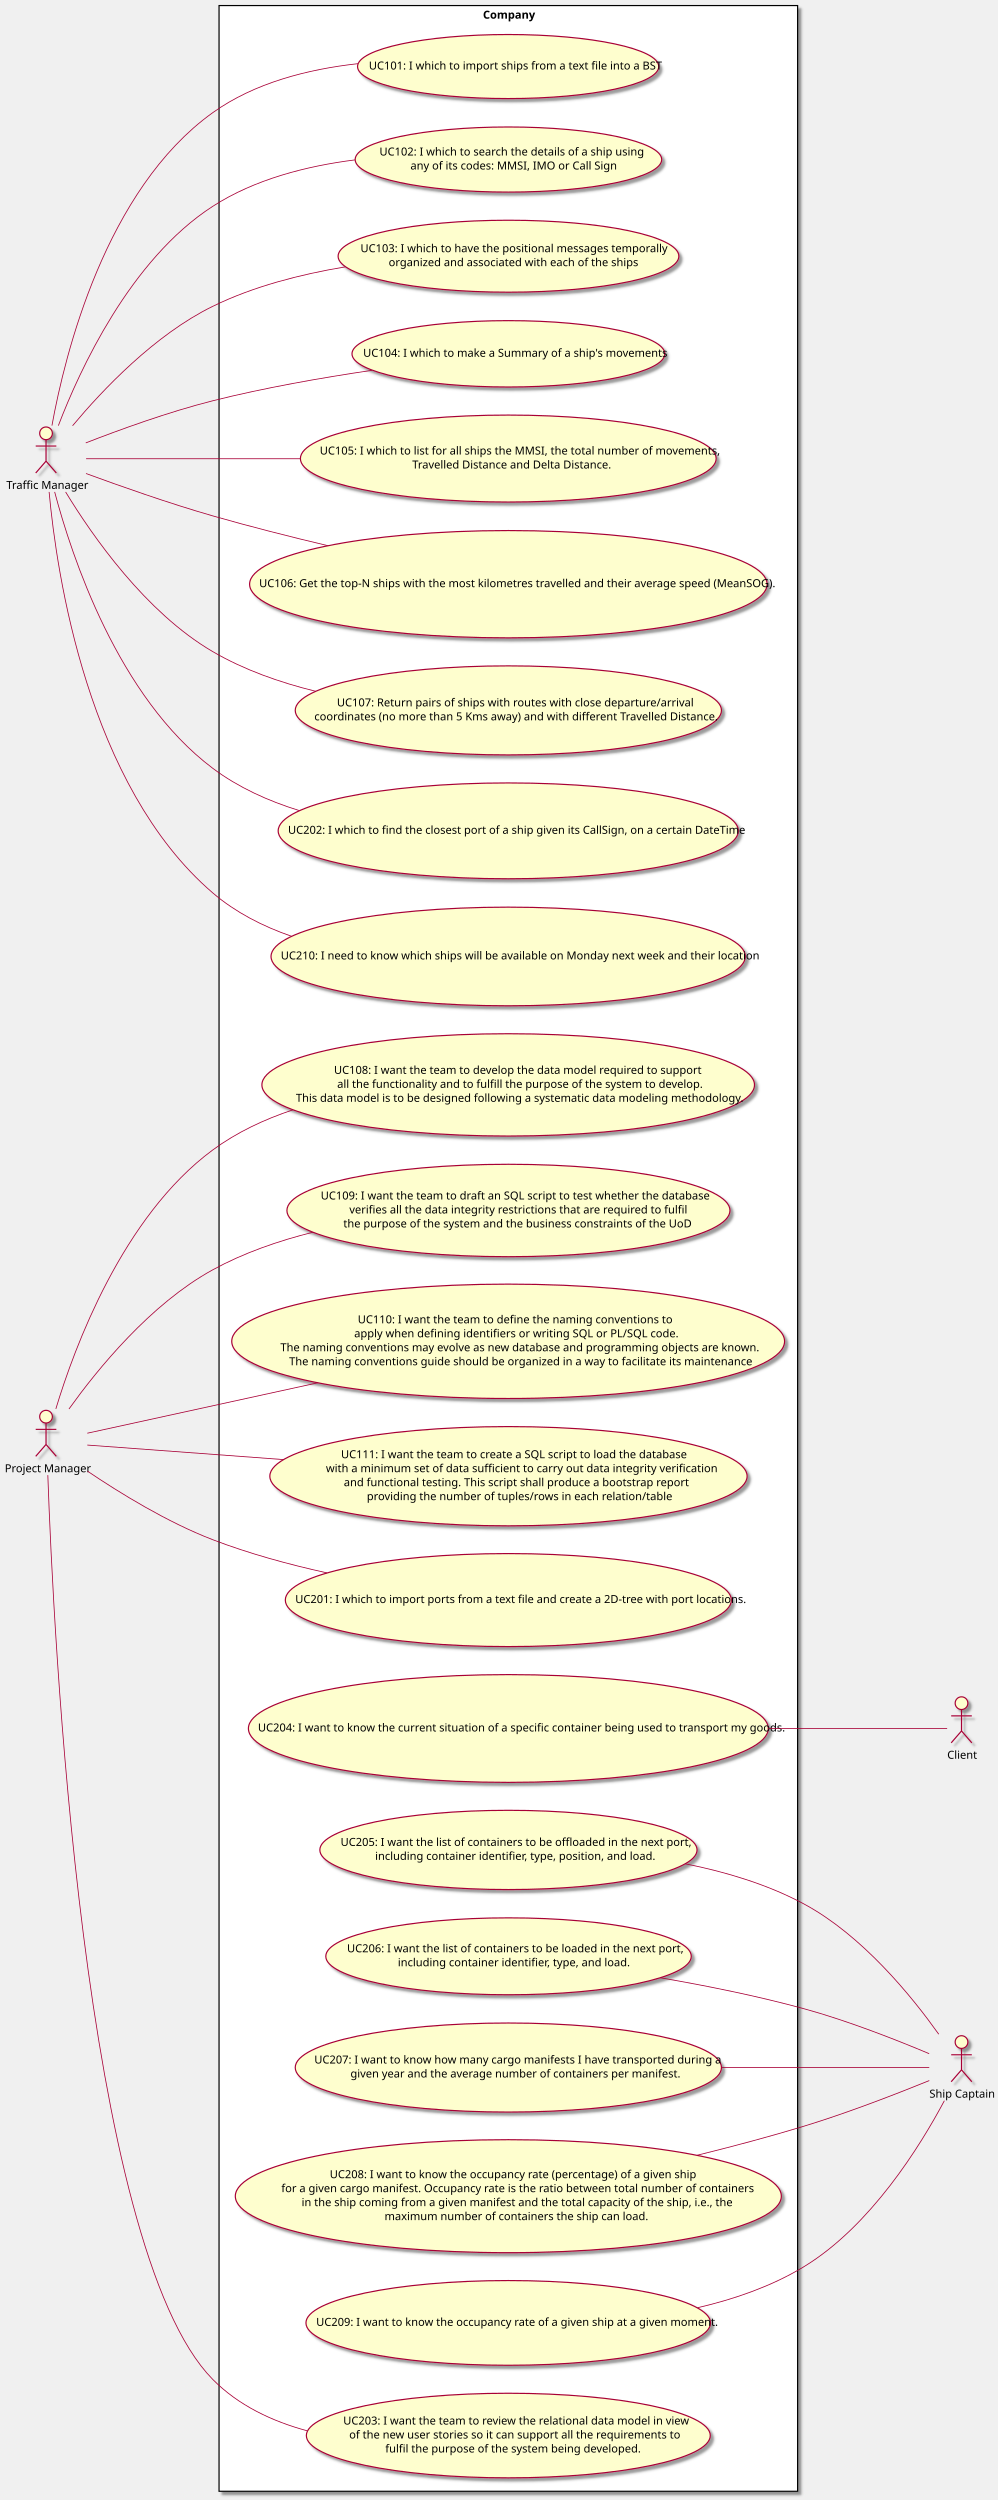
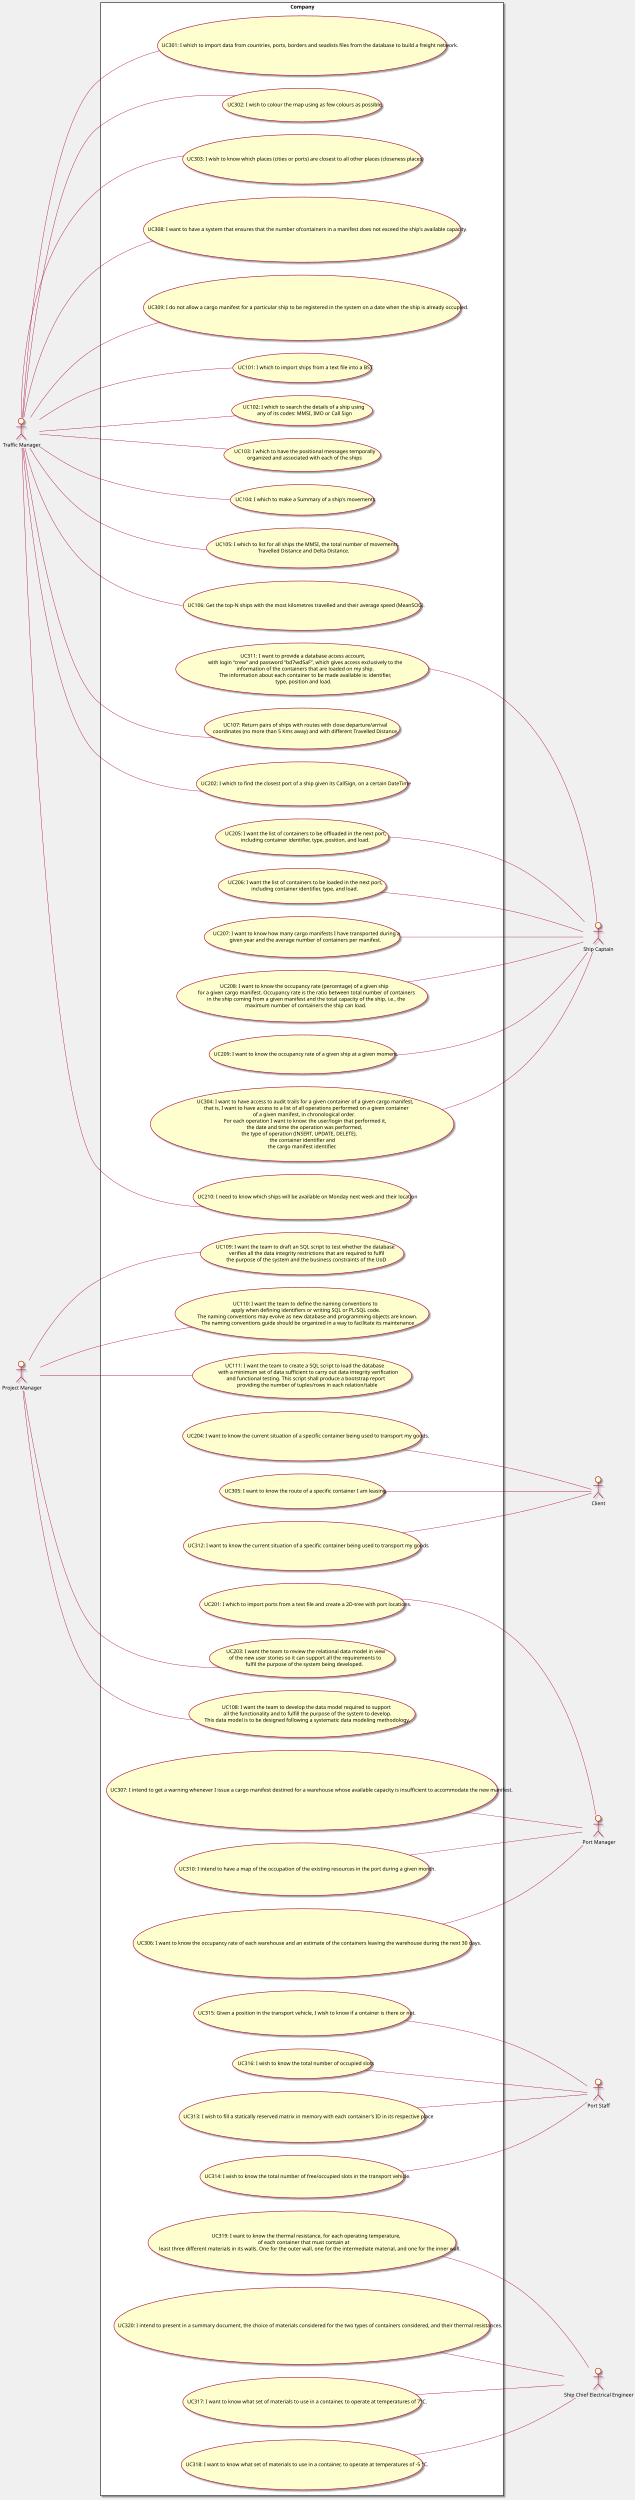
- <svg xmlns="http://www.w3.org/2000/svg" contentScriptType="application/ecmascript" contentStyleType="text/css" height="945.3px" preserveAspectRatio="none" style="width:377px;height:945px;" version="1.1" viewBox="0 0 377 945" width="377.7px" zoomAndPan="magnify">
+ <svg xmlns="http://www.w3.org/2000/svg" contentScriptType="application/ecmascript" contentStyleType="text/css" height="2057.1px" preserveAspectRatio="none" style="width:522px;height:2057px;" version="1.1" viewBox="0 0 522 2057" width="522.3px" zoomAndPan="magnify">
  <defs>
-     <filter height="300%" id="frr32k5xbwdvx" width="300%" x="-1" y="-1">
+     <filter height="300%" id="f1rraio5hnpyic" width="300%" x="-1" y="-1">
      <feGaussianBlur result="blurOut" stdDeviation="0.6" />
      <feColorMatrix in="blurOut" result="blurOut2" type="matrix" values="0 0 0 0 0 0 0 0 0 0 0 0 0 0 0 0 0 0 .4 0" />
      <feOffset dx="1.2" dy="1.2" in="blurOut2" result="blurOut3" />
      <feBlend in="SourceGraphic" in2="blurOut3" mode="normal" />
    </filter>
  </defs>
  <g>
-     <rect fill="#FFFFFF" filter="url(#frr32k5xbwdvx)" height="939.6" style="stroke:#000000;stroke-width:0.45;" width="218.7" x="82.8" y="2.1" />
-     <text fill="#000000" font-family="sans-serif" font-size="4.2" font-weight="bold" lengthAdjust="spacing" textLength="19.2" x="182.55" y="7.06">Company</text>
-     <ellipse cx="192.079" cy="25.156" fill="#FEFECE" filter="url(#frr32k5xbwdvx)" rx="56.929" ry="12.106" style="stroke:#A80036;stroke-width:0.45;" />
-     <text fill="#000000" font-family="sans-serif" font-size="4.2" lengthAdjust="spacing" textLength="105.3" x="139.429" y="26.274">UC101: I which to import ships from a text file into a BST</text>
-     <ellipse cx="192.185" cy="60.307" fill="#FEFECE" filter="url(#frr32k5xbwdvx)" rx="57.935" ry="12.307" style="stroke:#A80036;stroke-width:0.45;" />
-     <text fill="#000000" font-family="sans-serif" font-size="4.2" lengthAdjust="spacing" textLength="96.3" x="143.435" y="58.784">UC102: I which to search the details of a ship using</text>
-     <text fill="#000000" font-family="sans-serif" font-size="4.2" lengthAdjust="spacing" textLength="75.3" x="155.135" y="64.067">any of its codes: MMSI, IMO or Call Sign</text>
-     <ellipse cx="192.204" cy="96.851" fill="#FEFECE" filter="url(#frr32k5xbwdvx)" rx="64.404" ry="13.601" style="stroke:#A80036;stroke-width:0.45;" />
-     <text fill="#000000" font-family="sans-serif" font-size="4.2" lengthAdjust="spacing" textLength="110.7" x="136.254" y="95.328">UC103: I which to have the positional messages temporally</text>
-     <text fill="#000000" font-family="sans-serif" font-size="4.2" lengthAdjust="spacing" textLength="90.6" x="146.904" y="100.611">organized and associated with each of the ships</text>
-     <ellipse cx="192.168" cy="133.744" fill="#FEFECE" filter="url(#frr32k5xbwdvx)" rx="59.118" ry="12.544" style="stroke:#A80036;stroke-width:0.45;" />
-     <text fill="#000000" font-family="sans-serif" font-size="4.2" lengthAdjust="spacing" textLength="109.8" x="137.268" y="134.862">UC104: I which to make a Summary of a ship's movements</text>
-     <ellipse cx="192.129" cy="173.336" fill="#FEFECE" filter="url(#frr32k5xbwdvx)" rx="78.579" ry="16.436" style="stroke:#A80036;stroke-width:0.45;" />
-     <text fill="#000000" font-family="sans-serif" font-size="4.2" lengthAdjust="spacing" textLength="142.5" x="120.879" y="171.813">UC105: I which to list for all ships the MMSI, the total number of movements,</text>
-     <text fill="#000000" font-family="sans-serif" font-size="4.2" lengthAdjust="spacing" textLength="73.8" x="155.829" y="177.096">Travelled Distance and Delta Distance.</text>
-     <ellipse cx="192.154" cy="220.831" fill="#FEFECE" filter="url(#frr32k5xbwdvx)" rx="97.804" ry="20.281" style="stroke:#A80036;stroke-width:0.45;" />
-     <text fill="#000000" font-family="sans-serif" font-size="4.2" lengthAdjust="spacing" textLength="188.4" x="97.954" y="221.949">UC106: Get the top-N ships with the most kilometres travelled and their average speed (MeanSOG).</text>
-     <ellipse cx="192.157" cy="268.531" fill="#FEFECE" filter="url(#frr32k5xbwdvx)" rx="80.557" ry="16.831" style="stroke:#A80036;stroke-width:0.45;" />
-     <text fill="#000000" font-family="sans-serif" font-size="4.2" lengthAdjust="spacing" textLength="128.4" x="127.357" y="267.009">UC107: Return pairs of ships with routes with close departure/arrival</text>
-     <text fill="#000000" font-family="sans-serif" font-size="4.2" lengthAdjust="spacing" textLength="146.7" x="118.807" y="272.291">coordinates (no more than 5 Kms away) and with different Travelled Distance.</text>
-     <ellipse cx="192.098" cy="410.089" fill="#FEFECE" filter="url(#frr32k5xbwdvx)" rx="93.098" ry="19.34" style="stroke:#A80036;stroke-width:0.45;" />
-     <text fill="#000000" font-family="sans-serif" font-size="4.2" lengthAdjust="spacing" textLength="131.7" x="126.248" y="405.925">UC108: I want the team to develop the data model required to support</text>
-     <text fill="#000000" font-family="sans-serif" font-size="4.2" lengthAdjust="spacing" textLength="130.5" x="127.448" y="411.208">all the functionality and to fulfill the purpose of the system to develop.</text>
-     <text fill="#000000" font-family="sans-serif" font-size="4.2" lengthAdjust="spacing" textLength="160.5" x="111.848" y="416.491">This data model is to be designed following a systematic data modeling methodology.</text>
-     <ellipse cx="192.19" cy="457.568" fill="#FEFECE" filter="url(#frr32k5xbwdvx)" rx="83.74" ry="17.468" style="stroke:#A80036;stroke-width:0.45;" />
-     <text fill="#000000" font-family="sans-serif" font-size="4.2" lengthAdjust="spacing" textLength="140.7" x="121.24" y="453.404">UC109: I want the team to draft an SQL script to test whether the database</text>
-     <text fill="#000000" font-family="sans-serif" font-size="4.2" lengthAdjust="spacing" textLength="120.3" x="132.04" y="458.687">verifies all the data integrity restrictions that are required to fulfil</text>
-     <text fill="#000000" font-family="sans-serif" font-size="4.2" lengthAdjust="spacing" textLength="126" x="129.79" y="463.969">the purpose of the system and the business constraints of the UoD</text>
-     <ellipse cx="192.084" cy="507.017" fill="#FEFECE" filter="url(#frr32k5xbwdvx)" rx="104.484" ry="21.617" style="stroke:#A80036;stroke-width:0.45;" />
-     <text fill="#000000" font-family="sans-serif" font-size="4.2" lengthAdjust="spacing" textLength="112.5" x="135.234" y="500.211">UC110: I want the team to define the naming conventions to</text>
-     <text fill="#000000" font-family="sans-serif" font-size="4.2" lengthAdjust="spacing" textLength="117.6" x="133.884" y="505.494">apply when defining identifiers or writing SQL or PL/SQL code.</text>
-     <text fill="#000000" font-family="sans-serif" font-size="4.2" lengthAdjust="spacing" textLength="173.4" x="105.984" y="510.777">The naming conventions may evolve as new database and programming objects are known.</text>
-     <text fill="#000000" font-family="sans-serif" font-size="4.2" lengthAdjust="spacing" textLength="166.8" x="109.284" y="516.06">The naming conventions guide should be organized in a way to facilitate its maintenance</text>
-     <ellipse cx="192.202" cy="558.01" fill="#FEFECE" filter="url(#frr32k5xbwdvx)" rx="90.202" ry="18.76" style="stroke:#A80036;stroke-width:0.45;" />
-     <text fill="#000000" font-family="sans-serif" font-size="4.2" lengthAdjust="spacing" textLength="126.6" x="128.902" y="551.205">UC111: I want the team to create a SQL script to load the database</text>
-     <text fill="#000000" font-family="sans-serif" font-size="4.2" lengthAdjust="spacing" textLength="138" x="123.202" y="556.487">with a minimum set of data sufficient to carry out data integrity verification</text>
-     <text fill="#000000" font-family="sans-serif" font-size="4.2" lengthAdjust="spacing" textLength="124.5" x="129.952" y="561.77">and functional testing. This script shall produce a bootstrap report</text>
-     <text fill="#000000" font-family="sans-serif" font-size="4.2" lengthAdjust="spacing" textLength="108.3" x="138.652" y="567.053">providing the number of tuples/rows in each relation/table</text>
-     <ellipse cx="192.152" cy="604.831" fill="#FEFECE" filter="url(#frr32k5xbwdvx)" rx="84.302" ry="17.581" style="stroke:#A80036;stroke-width:0.45;" />
-     <text fill="#000000" font-family="sans-serif" font-size="4.2" lengthAdjust="spacing" textLength="161.1" x="111.602" y="605.949">UC201: I which to import ports from a text file and create a 2D-tree with port locations.</text>
-     <ellipse cx="192.119" cy="314.064" fill="#FEFECE" filter="url(#frr32k5xbwdvx)" rx="86.969" ry="18.114" style="stroke:#A80036;stroke-width:0.45;" />
-     <text fill="#000000" font-family="sans-serif" font-size="4.2" lengthAdjust="spacing" textLength="166.5" x="108.869" y="315.182">UC202: I which to find the closest port of a ship given its CallSign, on a certain DateTime</text>
-     <ellipse cx="192.142" cy="920.638" fill="#FEFECE" filter="url(#frr32k5xbwdvx)" rx="76.342" ry="15.988" style="stroke:#A80036;stroke-width:0.45;" />
-     <text fill="#000000" font-family="sans-serif" font-size="4.2" lengthAdjust="spacing" textLength="123.6" x="129.742" y="916.474">UC203: I want the team to review the relational data model in view</text>
-     <text fill="#000000" font-family="sans-serif" font-size="4.2" lengthAdjust="spacing" textLength="119.1" x="131.992" y="921.757">of the new user stories so it can support all the requirements to</text>
-     <text fill="#000000" font-family="sans-serif" font-size="4.2" lengthAdjust="spacing" textLength="91.8" x="145.642" y="927.04">fulfil the purpose of the system being developed.</text>
-     <ellipse cx="192.15" cy="653.37" fill="#FEFECE" filter="url(#frr32k5xbwdvx)" rx="98.25" ry="20.37" style="stroke:#A80036;stroke-width:0.45;" />
-     <text fill="#000000" font-family="sans-serif" font-size="4.2" lengthAdjust="spacing" textLength="189.3" x="97.5" y="654.489">UC204: I want to know the current situation of a specific container being used to transport my goods.</text>
-     <ellipse cx="192.194" cy="699.279" fill="#FEFECE" filter="url(#frr32k5xbwdvx)" rx="71.294" ry="14.979" style="stroke:#A80036;stroke-width:0.45;" />
-     <text fill="#000000" font-family="sans-serif" font-size="4.2" lengthAdjust="spacing" textLength="125.7" x="128.744" y="697.756">UC205: I want the list of containers to be offloaded in the next port,</text>
-     <text fill="#000000" font-family="sans-serif" font-size="4.2" lengthAdjust="spacing" textLength="100.8" x="141.794" y="703.039">including container identifier, type, position, and load.</text>
-     <ellipse cx="192.225" cy="739.485" fill="#FEFECE" filter="url(#frr32k5xbwdvx)" rx="69.075" ry="14.535" style="stroke:#A80036;stroke-width:0.45;" />
-     <text fill="#000000" font-family="sans-serif" font-size="4.2" lengthAdjust="spacing" textLength="120.9" x="131.175" y="737.962">UC206: I want the list of containers to be loaded in the next port,</text>
-     <text fill="#000000" font-family="sans-serif" font-size="4.2" lengthAdjust="spacing" textLength="83.7" x="150.375" y="743.245">including container identifier, type, and load.</text>
-     <ellipse cx="192.157" cy="781.531" fill="#FEFECE" filter="url(#frr32k5xbwdvx)" rx="80.557" ry="16.831" style="stroke:#A80036;stroke-width:0.45;" />
-     <text fill="#000000" font-family="sans-serif" font-size="4.2" lengthAdjust="spacing" textLength="145.5" x="118.807" y="780.009">UC207: I want to know how many cargo manifests I have transported during a</text>
-     <text fill="#000000" font-family="sans-serif" font-size="4.2" lengthAdjust="spacing" textLength="119.4" x="132.457" y="785.291">given year and the average number of containers per manifest.</text>
-     <ellipse cx="192.147" cy="830.159" fill="#FEFECE" filter="url(#frr32k5xbwdvx)" rx="103.197" ry="21.359" style="stroke:#A80036;stroke-width:0.45;" />
-     <text fill="#000000" font-family="sans-serif" font-size="4.2" lengthAdjust="spacing" textLength="133.8" x="124.647" y="823.354">UC208: I want to know the occupancy rate (percentage) of a given ship</text>
-     <text fill="#000000" font-family="sans-serif" font-size="4.2" lengthAdjust="spacing" textLength="170.4" x="106.347" y="828.636">for a given cargo manifest. Occupancy rate is the ratio between total number of containers</text>
-     <text fill="#000000" font-family="sans-serif" font-size="4.2" lengthAdjust="spacing" textLength="155.1" x="113.996" y="833.919">in the ship coming from a given manifest and the total capacity of the ship, i.e., the</text>
-     <text fill="#000000" font-family="sans-serif" font-size="4.2" lengthAdjust="spacing" textLength="93.6" x="145.346" y="839.202">maximum number of containers the ship can load.</text>
-     <ellipse cx="192.113" cy="878.063" fill="#FEFECE" filter="url(#frr32k5xbwdvx)" rx="76.463" ry="16.013" style="stroke:#A80036;stroke-width:0.45;" />
-     <text fill="#000000" font-family="sans-serif" font-size="4.2" lengthAdjust="spacing" textLength="145.2" x="119.513" y="879.181">UC209: I want to know the occupancy rate of a given ship at a given moment.</text>
-     <ellipse cx="192.088" cy="361.548" fill="#FEFECE" filter="url(#frr32k5xbwdvx)" rx="89.638" ry="18.648" style="stroke:#A80036;stroke-width:0.45;" />
-     <text fill="#000000" font-family="sans-serif" font-size="4.2" lengthAdjust="spacing" textLength="171.9" x="106.138" y="362.666">UC210: I need to know which ships will be available on Monday next week and their location</text>
-     <ellipse cx="17.4" cy="163.8" fill="#FEFECE" filter="url(#frr32k5xbwdvx)" rx="2.4" ry="2.4" style="stroke:#A80036;stroke-width:0.45;" />
-     <path d="M17.4,166.2 L17.4,174.3 M13.5,168.6 L21.3,168.6 M17.4,174.3 L13.5,178.8 M17.4,174.3 L21.3,178.8 " fill="none" filter="url(#frr32k5xbwdvx)" style="stroke:#A80036;stroke-width:0.45;" />
-     <text fill="#000000" font-family="sans-serif" font-size="4.2" lengthAdjust="spacing" textLength="30" x="2.4" y="184.81">Traffic Manager</text>
-     <ellipse cx="17.4" cy="535.5" fill="#FEFECE" filter="url(#frr32k5xbwdvx)" rx="2.4" ry="2.4" style="stroke:#A80036;stroke-width:0.45;" />
-     <path d="M17.4,537.9 L17.4,546 M13.5,540.3 L21.3,540.3 M17.4,546 L13.5,550.5 M17.4,546 L21.3,550.5 " fill="none" filter="url(#frr32k5xbwdvx)" style="stroke:#A80036;stroke-width:0.45;" />
-     <text fill="#000000" font-family="sans-serif" font-size="4.2" lengthAdjust="spacing" textLength="31.2" x="1.8" y="556.51">Project Manager</text>
-     <ellipse cx="363.45" cy="643.8" fill="#FEFECE" filter="url(#frr32k5xbwdvx)" rx="2.4" ry="2.4" style="stroke:#A80036;stroke-width:0.45;" />
-     <path d="M363.45,646.2 L363.45,654.3 M359.55,648.6 L367.35,648.6 M363.45,654.3 L359.55,658.8 M363.45,654.3 L367.35,658.8 " fill="none" filter="url(#frr32k5xbwdvx)" style="stroke:#A80036;stroke-width:0.45;" />
-     <text fill="#000000" font-family="sans-serif" font-size="4.2" lengthAdjust="spacing" textLength="10.8" x="358.05" y="664.81">Client</text>
-     <ellipse cx="363.45" cy="771.9" fill="#FEFECE" filter="url(#frr32k5xbwdvx)" rx="2.4" ry="2.4" style="stroke:#A80036;stroke-width:0.45;" />
-     <path d="M363.45,774.3 L363.45,782.4 M359.55,776.7 L367.35,776.7 M363.45,782.4 L359.55,786.9 M363.45,782.4 L367.35,786.9 " fill="none" filter="url(#frr32k5xbwdvx)" style="stroke:#A80036;stroke-width:0.45;" />
-     <text fill="#000000" font-family="sans-serif" font-size="4.2" lengthAdjust="spacing" textLength="24.3" x="351.3" y="792.91">Ship Captain</text>
-     <path d="M19.635,160.872 C24.486,134.157 39.81,71.667 80.4,42.6 C96.162,31.311 116.4,26.151 135.297,24.069 " fill="none" id="TM-UC101" style="stroke:#A80036;stroke-width:0.3;" />
-     <path d="M22.059,160.893 C30.06,139.965 49.182,98.16 80.4,78 C96.198,67.797 115.821,62.757 134.178,60.441 " fill="none" id="TM-UC102" style="stroke:#A80036;stroke-width:0.3;" />
-     <path d="M27.432,160.929 C38.661,147.483 58.431,126.561 80.4,115.8 C95.778,108.267 113.619,103.674 130.458,100.89 " fill="none" id="TM-UC103" style="stroke:#A80036;stroke-width:0.3;" />
-     <path d="M32.421,167.418 C44.985,162.516 63.627,155.724 80.4,151.5 C99.825,146.607 121.512,142.8 140.556,139.989 " fill="none" id="TM-UC104" style="stroke:#A80036;stroke-width:0.3;" />
-     <path d="M32.547,173.4 C50.706,173.4 82.818,173.4 113.478,173.4 " fill="none" id="TM-UC105" style="stroke:#A80036;stroke-width:0.3;" />
-     <path d="M32.511,178.992 C45.129,183.636 63.801,190.233 80.4,195 C94.383,199.014 109.488,202.845 123.93,206.268 " fill="none" id="TM-UC106" style="stroke:#A80036;stroke-width:0.3;" />
-     <path d="M24.81,185.967 C34.908,202.584 55.029,231.483 80.4,246.3 C92.199,253.191 105.768,257.976 119.289,261.294 " fill="none" id="TM-UC107" style="stroke:#A80036;stroke-width:0.3;" />
-     <path d="M21.111,532.563 C28.104,509.364 46.347,459.831 80.4,434.7 C89.409,428.052 99.867,423.141 110.703,419.523 " fill="none" id="PM-UC108" style="stroke:#A80036;stroke-width:0.3;" />
-     <path d="M26.067,532.602 C36.801,517.617 56.874,492.903 80.4,480 C92.04,473.616 105.255,469.035 118.413,465.747 " fill="none" id="PM-UC109" style="stroke:#A80036;stroke-width:0.3;" />
-     <path d="M33.003,541.752 C52.569,537.471 87.795,529.764 120.111,522.696 " fill="none" id="PM-UC110" style="stroke:#A80036;stroke-width:0.3;" />
-     <path d="M33.003,546.234 C49.974,547.491 78.732,549.621 107.151,551.727 " fill="none" id="PM-UC111" style="stroke:#A80036;stroke-width:0.3;" />
-     <path d="M123.639,594.564 C109.11,591.36 94.041,587.241 80.4,582 C63.246,575.409 45.336,564.39 33.072,556.104 " fill="none" id="UC201-PM" style="stroke:#A80036;stroke-width:0.3;" />
-     <path d="M113.163,306.411 C101.427,302.787 90.048,297.648 80.4,290.4 C44.652,263.55 27.078,210.204 20.661,185.94 " fill="none" id="UC202-TM" style="stroke:#A80036;stroke-width:0.3;" />
-     <path d="M116.178,918.855 C102.804,915.258 90.084,909.216 80.4,899.4 C31.158,849.48 20.064,614.643 18.078,557.604 " fill="none" id="UC203-PM" style="stroke:#A80036;stroke-width:0.3;" />
-     <path d="M290.511,653.4 C319.785,653.4 347.019,653.4 358.017,653.4 " fill="none" id="UC204-C" style="stroke:#A80036;stroke-width:0.3;" />
-     <path d="M258.987,704.508 C274.365,707.574 290.217,712.335 303.9,719.7 C325.953,731.571 344.646,754.587 354.846,768.936 " fill="none" id="UC205-SC" style="stroke:#A80036;stroke-width:0.3;" />
-     <path d="M249.594,747.591 C267.162,750.627 286.461,754.527 303.9,759.3 C320.694,763.896 339.405,771.312 351.222,776.292 " fill="none" id="UC206-SC" style="stroke:#A80036;stroke-width:0.3;" />
-     <path d="M272.802,781.5 C303.327,781.5 334.707,781.5 351.255,781.5 " fill="none" id="UC207-SC" style="stroke:#A80036;stroke-width:0.3;" />
-     <path d="M263.559,814.671 C277.038,811.347 290.964,807.639 303.9,803.7 C320.61,798.612 339.417,791.28 351.273,786.456 " fill="none" id="UC208-SC" style="stroke:#A80036;stroke-width:0.3;" />
-     <path d="M263.631,872.331 C277.665,869.082 291.783,864.171 303.9,856.8 C329.127,841.455 347.856,811.188 356.97,794.07 " fill="none" id="UC209-SC" style="stroke:#A80036;stroke-width:0.3;" />
-     <path d="M110.181,353.904 C99.33,350.154 89.001,344.877 80.4,337.5 C33.174,296.994 21.399,216.84 18.564,185.949 " fill="none" id="UC210-TM" style="stroke:#A80036;stroke-width:0.3;" />
+     <rect fill="#FFFFFF" filter="url(#f1rraio5hnpyic)" height="2051.4" style="stroke:#000000;stroke-width:0.45;" width="331.5" x="82.8" y="2.1" />
+     <text fill="#000000" font-family="sans-serif" font-size="4.2" font-weight="bold" lengthAdjust="spacing" textLength="19.2" x="238.95" y="7.06">Company</text>
+     <ellipse cx="248.479" cy="302.656" fill="#FEFECE" filter="url(#f1rraio5hnpyic)" rx="56.929" ry="12.106" style="stroke:#A80036;stroke-width:0.45;" />
+     <text fill="#000000" font-family="sans-serif" font-size="4.2" lengthAdjust="spacing" textLength="105.3" x="195.829" y="303.774">UC101: I which to import ships from a text file into a BST</text>
+     <ellipse cx="248.585" cy="337.807" fill="#FEFECE" filter="url(#f1rraio5hnpyic)" rx="57.935" ry="12.307" style="stroke:#A80036;stroke-width:0.45;" />
+     <text fill="#000000" font-family="sans-serif" font-size="4.2" lengthAdjust="spacing" textLength="96.3" x="199.835" y="336.284">UC102: I which to search the details of a ship using</text>
+     <text fill="#000000" font-family="sans-serif" font-size="4.2" lengthAdjust="spacing" textLength="75.3" x="211.535" y="341.567">any of its codes: MMSI, IMO or Call Sign</text>
+     <ellipse cx="248.604" cy="374.351" fill="#FEFECE" filter="url(#f1rraio5hnpyic)" rx="64.404" ry="13.601" style="stroke:#A80036;stroke-width:0.45;" />
+     <text fill="#000000" font-family="sans-serif" font-size="4.2" lengthAdjust="spacing" textLength="110.7" x="192.654" y="372.828">UC103: I which to have the positional messages temporally</text>
+     <text fill="#000000" font-family="sans-serif" font-size="4.2" lengthAdjust="spacing" textLength="90.6" x="203.304" y="378.111">organized and associated with each of the ships</text>
+     <ellipse cx="248.568" cy="411.244" fill="#FEFECE" filter="url(#f1rraio5hnpyic)" rx="59.118" ry="12.544" style="stroke:#A80036;stroke-width:0.45;" />
+     <text fill="#000000" font-family="sans-serif" font-size="4.2" lengthAdjust="spacing" textLength="109.8" x="193.668" y="412.362">UC104: I which to make a Summary of a ship's movements</text>
+     <ellipse cx="248.529" cy="450.836" fill="#FEFECE" filter="url(#f1rraio5hnpyic)" rx="78.579" ry="16.436" style="stroke:#A80036;stroke-width:0.45;" />
+     <text fill="#000000" font-family="sans-serif" font-size="4.2" lengthAdjust="spacing" textLength="142.5" x="177.279" y="449.313">UC105: I which to list for all ships the MMSI, the total number of movements,</text>
+     <text fill="#000000" font-family="sans-serif" font-size="4.2" lengthAdjust="spacing" textLength="73.8" x="212.229" y="454.596">Travelled Distance and Delta Distance.</text>
+     <ellipse cx="248.554" cy="498.331" fill="#FEFECE" filter="url(#f1rraio5hnpyic)" rx="97.804" ry="20.281" style="stroke:#A80036;stroke-width:0.45;" />
+     <text fill="#000000" font-family="sans-serif" font-size="4.2" lengthAdjust="spacing" textLength="188.4" x="154.354" y="499.449">UC106: Get the top-N ships with the most kilometres travelled and their average speed (MeanSOG).</text>
+     <ellipse cx="248.557" cy="599.431" fill="#FEFECE" filter="url(#f1rraio5hnpyic)" rx="80.557" ry="16.831" style="stroke:#A80036;stroke-width:0.45;" />
+     <text fill="#000000" font-family="sans-serif" font-size="4.2" lengthAdjust="spacing" textLength="128.4" x="183.757" y="597.909">UC107: Return pairs of ships with routes with close departure/arrival</text>
+     <text fill="#000000" font-family="sans-serif" font-size="4.2" lengthAdjust="spacing" textLength="146.7" x="175.207" y="603.191">coordinates (no more than 5 Kms away) and with different Travelled Distance.</text>
+     <ellipse cx="248.498" cy="1410.29" fill="#FEFECE" filter="url(#f1rraio5hnpyic)" rx="93.098" ry="19.34" style="stroke:#A80036;stroke-width:0.45;" />
+     <text fill="#000000" font-family="sans-serif" font-size="4.2" lengthAdjust="spacing" textLength="131.7" x="182.648" y="1406.125">UC108: I want the team to develop the data model required to support</text>
+     <text fill="#000000" font-family="sans-serif" font-size="4.2" lengthAdjust="spacing" textLength="130.5" x="183.848" y="1411.408">all the functionality and to fulfill the purpose of the system to develop.</text>
+     <text fill="#000000" font-family="sans-serif" font-size="4.2" lengthAdjust="spacing" textLength="160.5" x="168.248" y="1416.691">This data model is to be designed following a systematic data modeling methodology.</text>
+     <ellipse cx="248.59" cy="1031.468" fill="#FEFECE" filter="url(#f1rraio5hnpyic)" rx="83.74" ry="17.468" style="stroke:#A80036;stroke-width:0.45;" />
+     <text fill="#000000" font-family="sans-serif" font-size="4.2" lengthAdjust="spacing" textLength="140.7" x="177.64" y="1027.304">UC109: I want the team to draft an SQL script to test whether the database</text>
+     <text fill="#000000" font-family="sans-serif" font-size="4.2" lengthAdjust="spacing" textLength="120.3" x="188.44" y="1032.586">verifies all the data integrity restrictions that are required to fulfil</text>
+     <text fill="#000000" font-family="sans-serif" font-size="4.2" lengthAdjust="spacing" textLength="126" x="186.19" y="1037.869">the purpose of the system and the business constraints of the UoD</text>
+     <ellipse cx="248.484" cy="1080.917" fill="#FEFECE" filter="url(#f1rraio5hnpyic)" rx="104.484" ry="21.617" style="stroke:#A80036;stroke-width:0.45;" />
+     <text fill="#000000" font-family="sans-serif" font-size="4.2" lengthAdjust="spacing" textLength="112.5" x="191.634" y="1074.111">UC110: I want the team to define the naming conventions to</text>
+     <text fill="#000000" font-family="sans-serif" font-size="4.2" lengthAdjust="spacing" textLength="117.6" x="190.284" y="1079.394">apply when defining identifiers or writing SQL or PL/SQL code.</text>
+     <text fill="#000000" font-family="sans-serif" font-size="4.2" lengthAdjust="spacing" textLength="173.4" x="162.384" y="1084.677">The naming conventions may evolve as new database and programming objects are known.</text>
+     <text fill="#000000" font-family="sans-serif" font-size="4.2" lengthAdjust="spacing" textLength="166.8" x="165.684" y="1089.96">The naming conventions guide should be organized in a way to facilitate its maintenance</text>
+     <ellipse cx="248.602" cy="1131.91" fill="#FEFECE" filter="url(#f1rraio5hnpyic)" rx="90.202" ry="18.76" style="stroke:#A80036;stroke-width:0.45;" />
+     <text fill="#000000" font-family="sans-serif" font-size="4.2" lengthAdjust="spacing" textLength="126.6" x="185.302" y="1125.105">UC111: I want the team to create a SQL script to load the database</text>
+     <text fill="#000000" font-family="sans-serif" font-size="4.2" lengthAdjust="spacing" textLength="138" x="179.602" y="1130.388">with a minimum set of data sufficient to carry out data integrity verification</text>
+     <text fill="#000000" font-family="sans-serif" font-size="4.2" lengthAdjust="spacing" textLength="124.5" x="186.352" y="1135.67">and functional testing. This script shall produce a bootstrap report</text>
+     <text fill="#000000" font-family="sans-serif" font-size="4.2" lengthAdjust="spacing" textLength="108.3" x="195.052" y="1140.953">providing the number of tuples/rows in each relation/table</text>
+     <ellipse cx="248.552" cy="1320.331" fill="#FEFECE" filter="url(#f1rraio5hnpyic)" rx="84.302" ry="17.581" style="stroke:#A80036;stroke-width:0.45;" />
+     <text fill="#000000" font-family="sans-serif" font-size="4.2" lengthAdjust="spacing" textLength="161.1" x="168.002" y="1321.449">UC201: I which to import ports from a text file and create a 2D-tree with port locations.</text>
+     <ellipse cx="248.519" cy="644.964" fill="#FEFECE" filter="url(#f1rraio5hnpyic)" rx="86.969" ry="18.114" style="stroke:#A80036;stroke-width:0.45;" />
+     <text fill="#000000" font-family="sans-serif" font-size="4.2" lengthAdjust="spacing" textLength="166.5" x="165.269" y="646.082">UC202: I which to find the closest port of a ship given its CallSign, on a certain DateTime</text>
+     <ellipse cx="248.542" cy="1364.338" fill="#FEFECE" filter="url(#f1rraio5hnpyic)" rx="76.342" ry="15.988" style="stroke:#A80036;stroke-width:0.45;" />
+     <text fill="#000000" font-family="sans-serif" font-size="4.2" lengthAdjust="spacing" textLength="123.6" x="186.142" y="1360.174">UC203: I want the team to review the relational data model in view</text>
+     <text fill="#000000" font-family="sans-serif" font-size="4.2" lengthAdjust="spacing" textLength="119.1" x="188.392" y="1365.457">of the new user stories so it can support all the requirements to</text>
+     <text fill="#000000" font-family="sans-serif" font-size="4.2" lengthAdjust="spacing" textLength="91.8" x="202.042" y="1370.74">fulfil the purpose of the system being developed.</text>
+     <ellipse cx="248.55" cy="1181.67" fill="#FEFECE" filter="url(#f1rraio5hnpyic)" rx="98.25" ry="20.37" style="stroke:#A80036;stroke-width:0.45;" />
+     <text fill="#000000" font-family="sans-serif" font-size="4.2" lengthAdjust="spacing" textLength="189.3" x="153.9" y="1182.789">UC204: I want to know the current situation of a specific container being used to transport my goods.</text>
+     <ellipse cx="248.594" cy="688.779" fill="#FEFECE" filter="url(#f1rraio5hnpyic)" rx="71.294" ry="14.979" style="stroke:#A80036;stroke-width:0.45;" />
+     <text fill="#000000" font-family="sans-serif" font-size="4.2" lengthAdjust="spacing" textLength="125.7" x="185.144" y="687.256">UC205: I want the list of containers to be offloaded in the next port,</text>
+     <text fill="#000000" font-family="sans-serif" font-size="4.2" lengthAdjust="spacing" textLength="100.8" x="198.194" y="692.539">including container identifier, type, position, and load.</text>
+     <ellipse cx="248.625" cy="728.985" fill="#FEFECE" filter="url(#f1rraio5hnpyic)" rx="69.075" ry="14.535" style="stroke:#A80036;stroke-width:0.45;" />
+     <text fill="#000000" font-family="sans-serif" font-size="4.2" lengthAdjust="spacing" textLength="120.9" x="187.575" y="727.462">UC206: I want the list of containers to be loaded in the next port,</text>
+     <text fill="#000000" font-family="sans-serif" font-size="4.2" lengthAdjust="spacing" textLength="83.7" x="206.775" y="732.745">including container identifier, type, and load.</text>
+     <ellipse cx="248.557" cy="771.031" fill="#FEFECE" filter="url(#f1rraio5hnpyic)" rx="80.557" ry="16.831" style="stroke:#A80036;stroke-width:0.45;" />
+     <text fill="#000000" font-family="sans-serif" font-size="4.2" lengthAdjust="spacing" textLength="145.5" x="175.207" y="769.509">UC207: I want to know how many cargo manifests I have transported during a</text>
+     <text fill="#000000" font-family="sans-serif" font-size="4.2" lengthAdjust="spacing" textLength="119.4" x="188.857" y="774.791">given year and the average number of containers per manifest.</text>
+     <ellipse cx="248.547" cy="819.659" fill="#FEFECE" filter="url(#f1rraio5hnpyic)" rx="103.197" ry="21.359" style="stroke:#A80036;stroke-width:0.45;" />
+     <text fill="#000000" font-family="sans-serif" font-size="4.2" lengthAdjust="spacing" textLength="133.8" x="181.047" y="812.854">UC208: I want to know the occupancy rate (percentage) of a given ship</text>
+     <text fill="#000000" font-family="sans-serif" font-size="4.2" lengthAdjust="spacing" textLength="170.4" x="162.746" y="818.136">for a given cargo manifest. Occupancy rate is the ratio between total number of containers</text>
+     <text fill="#000000" font-family="sans-serif" font-size="4.2" lengthAdjust="spacing" textLength="155.1" x="170.397" y="823.419">in the ship coming from a given manifest and the total capacity of the ship, i.e., the</text>
+     <text fill="#000000" font-family="sans-serif" font-size="4.2" lengthAdjust="spacing" textLength="93.6" x="201.746" y="828.702">maximum number of containers the ship can load.</text>
+     <ellipse cx="248.513" cy="867.563" fill="#FEFECE" filter="url(#f1rraio5hnpyic)" rx="76.463" ry="16.013" style="stroke:#A80036;stroke-width:0.45;" />
+     <text fill="#000000" font-family="sans-serif" font-size="4.2" lengthAdjust="spacing" textLength="145.2" x="175.913" y="868.681">UC209: I want to know the occupancy rate of a given ship at a given moment.</text>
+     <ellipse cx="248.488" cy="984.948" fill="#FEFECE" filter="url(#f1rraio5hnpyic)" rx="89.638" ry="18.648" style="stroke:#A80036;stroke-width:0.45;" />
+     <text fill="#000000" font-family="sans-serif" font-size="4.2" lengthAdjust="spacing" textLength="171.9" x="162.538" y="986.066">UC210: I need to know which ships will be available on Monday next week and their location</text>
+     <ellipse cx="248.541" cy="37.558" fill="#FEFECE" filter="url(#f1rraio5hnpyic)" rx="118.941" ry="24.508" style="stroke:#A80036;stroke-width:0.45;" />
+     <text fill="#000000" font-family="sans-serif" font-size="4.2" lengthAdjust="spacing" textLength="231" x="133.041" y="38.677">UC301: I which to import data from countries, ports, borders and seadists files from the database to build a freight network.</text>
+     <ellipse cx="248.563" cy="86.433" fill="#FEFECE" filter="url(#f1rraio5hnpyic)" rx="65.563" ry="13.833" style="stroke:#A80036;stroke-width:0.45;" />
+     <text fill="#000000" font-family="sans-serif" font-size="4.2" lengthAdjust="spacing" textLength="123" x="187.063" y="87.551">UC302: I wish to colour the map using as few colours as possible.</text>
+     <ellipse cx="248.55" cy="131.07" fill="#FEFECE" filter="url(#f1rraio5hnpyic)" rx="98.25" ry="20.37" style="stroke:#A80036;stroke-width:0.45;" />
+     <text fill="#000000" font-family="sans-serif" font-size="4.2" lengthAdjust="spacing" textLength="189.3" x="153.9" y="132.189">UC303: I wish to know which places (cities or ports) are closest to all other places (closeness places)</text>
+     <ellipse cx="248.599" cy="924.949" fill="#FEFECE" filter="url(#f1rraio5hnpyic)" rx="124.849" ry="30.799" style="stroke:#A80036;stroke-width:0.45;" />
+     <text fill="#000000" font-family="sans-serif" font-size="4.2" lengthAdjust="spacing" textLength="171.6" x="161.899" y="907.815">UC304: I want to have access to audit trails for a given container of a given cargo manifest,</text>
+     <text fill="#000000" font-family="sans-serif" font-size="4.2" lengthAdjust="spacing" textLength="161.1" x="167.749" y="913.097">that is, I want to have access to a list of all operations performed on a given container</text>
+     <text fill="#000000" font-family="sans-serif" font-size="4.2" lengthAdjust="spacing" textLength="80.4" x="208.099" y="918.38">of a given manifest, in chronological order.</text>
+     <text fill="#000000" font-family="sans-serif" font-size="4.2" lengthAdjust="spacing" textLength="125.7" x="184.249" y="923.663">For each operation I want to know: the user/login that performed it,</text>
+     <text fill="#000000" font-family="sans-serif" font-size="4.2" lengthAdjust="spacing" textLength="89.7" x="202.849" y="928.946">the date and time the operation was performed,</text>
+     <text fill="#000000" font-family="sans-serif" font-size="4.2" lengthAdjust="spacing" textLength="96.9" x="198.649" y="934.229">the type of operation (INSERT, UPDATE, DELETE),</text>
+     <text fill="#000000" font-family="sans-serif" font-size="4.2" lengthAdjust="spacing" textLength="50.7" x="221.749" y="939.511">the container identifier and</text>
+     <text fill="#000000" font-family="sans-serif" font-size="4.2" lengthAdjust="spacing" textLength="53.7" x="220.249" y="944.794">the cargo manifest identifier.</text>
+     <ellipse cx="248.517" cy="1227.023" fill="#FEFECE" filter="url(#f1rraio5hnpyic)" rx="67.767" ry="14.273" style="stroke:#A80036;stroke-width:0.45;" />
+     <text fill="#000000" font-family="sans-serif" font-size="4.2" lengthAdjust="spacing" textLength="127.5" x="184.767" y="1228.142">UC305: I want to know the route of a specific container I am leasing.</text>
+     <ellipse cx="248.583" cy="1599.036" fill="#FEFECE" filter="url(#f1rraio5hnpyic)" rx="139.083" ry="28.537" style="stroke:#A80036;stroke-width:0.45;" />
+     <text fill="#000000" font-family="sans-serif" font-size="4.2" lengthAdjust="spacing" textLength="271.5" x="112.833" y="1600.155">UC306: I want to know the occupancy rate of each warehouse and an estimate of the containers leaving the warehouse during the next 30 days.</text>
+     <ellipse cx="248.496" cy="1473.049" fill="#FEFECE" filter="url(#f1rraio5hnpyic)" rx="160.896" ry="32.899" style="stroke:#A80036;stroke-width:0.45;" />
+     <text fill="#000000" font-family="sans-serif" font-size="4.2" lengthAdjust="spacing" textLength="315.3" x="90.846" y="1474.168">UC307: I intend to get a warning whenever I issue a cargo manifest destined for a warehouse whose available capacity is insufficient to accommodate the new manifest.</text>
+     <ellipse cx="248.475" cy="188.955" fill="#FEFECE" filter="url(#f1rraio5hnpyic)" rx="130.425" ry="26.805" style="stroke:#A80036;stroke-width:0.45;" />
+     <text fill="#000000" font-family="sans-serif" font-size="4.2" lengthAdjust="spacing" textLength="252.9" x="121.425" y="190.074">UC308: I want to have a system that ensures that the number ofcontainers in a manifest does not exceed the ship's available capacity.</text>
+     <ellipse cx="248.624" cy="253.185" fill="#FEFECE" filter="url(#f1rraio5hnpyic)" rx="130.574" ry="26.835" style="stroke:#A80036;stroke-width:0.45;" />
+     <text fill="#000000" font-family="sans-serif" font-size="4.2" lengthAdjust="spacing" textLength="253.2" x="121.424" y="254.303">UC309: I do not allow a cargo manifest for a particular ship to be registered in the system on a date when the ship is already occupied.</text>
+     <ellipse cx="248.493" cy="1538.029" fill="#FEFECE" filter="url(#f1rraio5hnpyic)" rx="104.793" ry="21.679" style="stroke:#A80036;stroke-width:0.45;" />
+     <text fill="#000000" font-family="sans-serif" font-size="4.2" lengthAdjust="spacing" textLength="201.3" x="147.243" y="1539.147">UC310: I intend to have a map of the occupation of the existing resources in the port during a given month.</text>
+     <ellipse cx="248.618" cy="550.574" fill="#FEFECE" filter="url(#f1rraio5hnpyic)" rx="104.018" ry="21.524" style="stroke:#A80036;stroke-width:0.45;" />
+     <text fill="#000000" font-family="sans-serif" font-size="4.2" lengthAdjust="spacing" textLength="100.5" x="197.768" y="541.126">UC311: I want to provide a database access account,</text>
+     <text fill="#000000" font-family="sans-serif" font-size="4.2" lengthAdjust="spacing" textLength="153.6" x="171.218" y="546.409">with login “crew” and password “bd7wd5aF”, which gives access exclusively to the</text>
+     <text fill="#000000" font-family="sans-serif" font-size="4.2" lengthAdjust="spacing" textLength="106.8" x="194.618" y="551.692">information of the containers that are loaded on my ship.</text>
+     <text fill="#000000" font-family="sans-serif" font-size="4.2" lengthAdjust="spacing" textLength="135.6" x="180.218" y="556.975">The information about each container to be made available is: identifier,</text>
+     <text fill="#000000" font-family="sans-serif" font-size="4.2" lengthAdjust="spacing" textLength="44.1" x="226.568" y="562.258">type, position and load.</text>
+     <ellipse cx="248.556" cy="1272.001" fill="#FEFECE" filter="url(#f1rraio5hnpyic)" rx="97.656" ry="20.251" style="stroke:#A80036;stroke-width:0.45;" />
+     <text fill="#000000" font-family="sans-serif" font-size="4.2" lengthAdjust="spacing" textLength="188.1" x="154.506" y="1273.12">UC312: I want to know the current situation of a specific container being used to transport my goods</text>
+     <ellipse cx="248.523" cy="1741.765" fill="#FEFECE" filter="url(#f1rraio5hnpyic)" rx="101.223" ry="20.965" style="stroke:#A80036;stroke-width:0.45;" />
+     <text fill="#000000" font-family="sans-serif" font-size="4.2" lengthAdjust="spacing" textLength="195.3" x="150.873" y="1742.883">UC313: I wish to fill a statically reserved matrix in memory with each container's ID in its respective place</text>
+     <ellipse cx="248.556" cy="1790.971" fill="#FEFECE" filter="url(#f1rraio5hnpyic)" rx="84.006" ry="17.521" style="stroke:#A80036;stroke-width:0.45;" />
+     <text fill="#000000" font-family="sans-serif" font-size="4.2" lengthAdjust="spacing" textLength="160.5" x="168.306" y="1792.09">UC314: I wish to know the total number of free/occupied slots in the transport vehicle.</text>
+     <ellipse cx="248.493" cy="1656.559" fill="#FEFECE" filter="url(#f1rraio5hnpyic)" rx="89.193" ry="18.559" style="stroke:#A80036;stroke-width:0.45;" />
+     <text fill="#000000" font-family="sans-serif" font-size="4.2" lengthAdjust="spacing" textLength="171" x="162.993" y="1657.677">UC315: Given a position in the transport vehicle, I wish to know if a ontainer is there or not.</text>
+     <ellipse cx="248.616" cy="1698.043" fill="#FEFECE" filter="url(#f1rraio5hnpyic)" rx="57.366" ry="12.193" style="stroke:#A80036;stroke-width:0.45;" />
+     <text fill="#000000" font-family="sans-serif" font-size="4.2" lengthAdjust="spacing" textLength="106.2" x="195.516" y="1699.162">UC316: I wish to know the total number of occupied slots</text>
+     <ellipse cx="248.551" cy="1976.34" fill="#FEFECE" filter="url(#f1rraio5hnpyic)" rx="98.101" ry="20.34" style="stroke:#A80036;stroke-width:0.45;" />
+     <text fill="#000000" font-family="sans-serif" font-size="4.2" lengthAdjust="spacing" textLength="189" x="154.051" y="1977.459">UC317: I want to know what set of materials to use in a container, to operate at temperatures of 7°C.</text>
+     <ellipse cx="248.539" cy="2028.058" fill="#FEFECE" filter="url(#f1rraio5hnpyic)" rx="99.439" ry="20.608" style="stroke:#A80036;stroke-width:0.45;" />
+     <text fill="#000000" font-family="sans-serif" font-size="4.2" lengthAdjust="spacing" textLength="191.7" x="152.689" y="2029.176">UC318: I want to know what set of materials to use in a container, to operate at temperatures of -5 °C.</text>
+     <ellipse cx="248.502" cy="1845.26" fill="#FEFECE" filter="url(#f1rraio5hnpyic)" rx="126.702" ry="26.06" style="stroke:#A80036;stroke-width:0.45;" />
+     <text fill="#000000" font-family="sans-serif" font-size="4.2" lengthAdjust="spacing" textLength="147.6" x="174.102" y="1841.096">UC319: I want to know the thermal resistance, for each operating temperature,</text>
+     <text fill="#000000" font-family="sans-serif" font-size="4.2" lengthAdjust="spacing" textLength="71.4" x="212.202" y="1846.379">of each container that must contain at</text>
+     <text fill="#000000" font-family="sans-serif" font-size="4.2" lengthAdjust="spacing" textLength="234" x="130.902" y="1851.662">least three different materials in its walls. One for the outer wall, one for the intermediate material, and one for the inner wall.</text>
+     <ellipse cx="248.518" cy="1913.724" fill="#FEFECE" filter="url(#f1rraio5hnpyic)" rx="154.768" ry="31.674" style="stroke:#A80036;stroke-width:0.45;" />
+     <text fill="#000000" font-family="sans-serif" font-size="4.2" lengthAdjust="spacing" textLength="303" x="97.018" y="1914.842">UC320:  I intend to present in a summary document, the choice of materials considered for the two types of containers considered, and their thermal resistances.</text>
+     <ellipse cx="17.4" cy="346.5" fill="#FEFECE" filter="url(#f1rraio5hnpyic)" rx="2.4" ry="2.4" style="stroke:#A80036;stroke-width:0.45;" />
+     <path d="M17.4,348.9 L17.4,357 M13.5,351.3 L21.3,351.3 M17.4,357 L13.5,361.5 M17.4,357 L21.3,361.5 " fill="none" filter="url(#f1rraio5hnpyic)" style="stroke:#A80036;stroke-width:0.45;" />
+     <text fill="#000000" font-family="sans-serif" font-size="4.2" lengthAdjust="spacing" textLength="30" x="2.4" y="367.51">Traffic Manager</text>
+     <ellipse cx="492.15" cy="1496.1" fill="#FEFECE" filter="url(#f1rraio5hnpyic)" rx="2.4" ry="2.4" style="stroke:#A80036;stroke-width:0.45;" />
+     <path d="M492.15,1498.5 L492.15,1506.6 M488.25,1500.9 L496.05,1500.9 M492.15,1506.6 L488.25,1511.1 M492.15,1506.6 L496.05,1511.1 " fill="none" filter="url(#f1rraio5hnpyic)" style="stroke:#A80036;stroke-width:0.45;" />
+     <text fill="#000000" font-family="sans-serif" font-size="4.2" lengthAdjust="spacing" textLength="25.8" x="479.25" y="1517.11">Port Manager</text>
+     <ellipse cx="17.4" cy="1122.3" fill="#FEFECE" filter="url(#f1rraio5hnpyic)" rx="2.4" ry="2.4" style="stroke:#A80036;stroke-width:0.45;" />
+     <path d="M17.4,1124.7 L17.4,1132.8 M13.5,1127.1 L21.3,1127.1 M17.4,1132.8 L13.5,1137.3 M17.4,1132.8 L21.3,1137.3 " fill="none" filter="url(#f1rraio5hnpyic)" style="stroke:#A80036;stroke-width:0.45;" />
+     <text fill="#000000" font-family="sans-serif" font-size="4.2" lengthAdjust="spacing" textLength="31.2" x="1.8" y="1143.31">Project Manager</text>
+     <ellipse cx="492.15" cy="1217.4" fill="#FEFECE" filter="url(#f1rraio5hnpyic)" rx="2.4" ry="2.4" style="stroke:#A80036;stroke-width:0.45;" />
+     <path d="M492.15,1219.8 L492.15,1227.9 M488.25,1222.2 L496.05,1222.2 M492.15,1227.9 L488.25,1232.4 M492.15,1227.9 L496.05,1232.4 " fill="none" filter="url(#f1rraio5hnpyic)" style="stroke:#A80036;stroke-width:0.45;" />
+     <text fill="#000000" font-family="sans-serif" font-size="4.2" lengthAdjust="spacing" textLength="10.8" x="486.75" y="1238.41">Client</text>
+     <ellipse cx="492.15" cy="761.4" fill="#FEFECE" filter="url(#f1rraio5hnpyic)" rx="2.4" ry="2.4" style="stroke:#A80036;stroke-width:0.45;" />
+     <path d="M492.15,763.8 L492.15,771.9 M488.25,766.2 L496.05,766.2 M492.15,771.9 L488.25,776.4 M492.15,771.9 L496.05,776.4 " fill="none" filter="url(#f1rraio5hnpyic)" style="stroke:#A80036;stroke-width:0.45;" />
+     <text fill="#000000" font-family="sans-serif" font-size="4.2" lengthAdjust="spacing" textLength="24.3" x="480" y="782.41">Ship Captain</text>
+     <ellipse cx="492.15" cy="1713" fill="#FEFECE" filter="url(#f1rraio5hnpyic)" rx="2.4" ry="2.4" style="stroke:#A80036;stroke-width:0.45;" />
+     <path d="M492.15,1715.4 L492.15,1723.5 M488.25,1717.8 L496.05,1717.8 M492.15,1723.5 L488.25,1728 M492.15,1723.5 L496.05,1728 " fill="none" filter="url(#f1rraio5hnpyic)" style="stroke:#A80036;stroke-width:0.45;" />
+     <text fill="#000000" font-family="sans-serif" font-size="4.2" lengthAdjust="spacing" textLength="17.7" x="483.3" y="1734.01">Port Staff</text>
+     <ellipse cx="492.15" cy="1950.9" fill="#FEFECE" filter="url(#f1rraio5hnpyic)" rx="2.4" ry="2.4" style="stroke:#A80036;stroke-width:0.45;" />
+     <path d="M492.15,1953.3 L492.15,1961.4 M488.25,1955.7 L496.05,1955.7 M492.15,1961.4 L488.25,1965.9 M492.15,1961.4 L496.05,1965.9 " fill="none" filter="url(#f1rraio5hnpyic)" style="stroke:#A80036;stroke-width:0.45;" />
+     <text fill="#000000" font-family="sans-serif" font-size="4.2" lengthAdjust="spacing" textLength="56.1" x="464.1" y="1971.91">Ship Chief Electrical Engineer</text>
+     <path d="M32.448,345.246 C44.649,336.873 62.781,325.788 80.4,320.1 C116.226,308.535 158.376,304.197 191.478,302.742 " fill="none" id="TM-UC101" style="stroke:#A80036;stroke-width:0.3;" />
+     <path d="M32.472,354.927 C64.449,352.389 141.45,346.278 194.256,342.087 " fill="none" id="TM-UC102" style="stroke:#A80036;stroke-width:0.3;" />
+     <path d="M32.472,357.273 C63.231,359.715 135.651,365.463 188.124,369.627 " fill="none" id="TM-UC103" style="stroke:#A80036;stroke-width:0.3;" />
+     <path d="M32.52,367.395 C44.691,376.032 62.745,387.426 80.4,393.3 C115.404,404.946 156.567,409.491 189.369,411.102 " fill="none" id="TM-UC104" style="stroke:#A80036;stroke-width:0.3;" />
+     <path d="M24.501,368.631 C34.38,385.485 54.402,414.96 80.4,429 C107.52,443.643 140.589,449.964 170.181,452.325 " fill="none" id="TM-UC105" style="stroke:#A80036;stroke-width:0.3;" />
+     <path d="M20.502,368.568 C26.682,392.94 43.926,446.757 80.4,472.5 C100.785,486.888 126.033,494.583 150.702,498.435 " fill="none" id="TM-UC106" style="stroke:#A80036;stroke-width:0.3;" />
+     <path d="M19.449,368.691 C25.629,411.306 47.844,549.048 80.4,577.2 C106.302,599.598 143.391,606.21 176.121,606.762 " fill="none" id="TM-UC107" style="stroke:#A80036;stroke-width:0.3;" />
+     <path d="M18.909,1144.395 C23.688,1190.94 42.837,1353.246 80.4,1385.7 C101.712,1404.114 130.521,1412.202 158.253,1415.112 " fill="none" id="M-UC108" style="stroke:#A80036;stroke-width:0.3;" />
+     <path d="M23.793,1119.42 C33.228,1101.582 53.16,1069.263 80.4,1053.9 C105.786,1039.584 136.677,1032.981 165.006,1030.266 " fill="none" id="M-UC109" style="stroke:#A80036;stroke-width:0.3;" />
+     <path d="M33.123,1124.97 C45.636,1119.6 63.852,1112.346 80.4,1107.9 C105.378,1101.189 132.921,1095.906 158.346,1091.865 " fill="none" id="M-UC110" style="stroke:#A80036;stroke-width:0.3;" />
+     <path d="M33.006,1131.9 C58.449,1131.9 111.306,1131.9 158.268,1131.9 " fill="none" id="M-UC111" style="stroke:#A80036;stroke-width:0.3;" />
+     <path d="M329.874,1315.629 C359.634,1317.717 392.043,1324.878 416.7,1343.1 C467.844,1380.897 485.232,1462.068 490.158,1493.196 " fill="none" id="UC201-PM" style="stroke:#A80036;stroke-width:0.3;" />
+     <path d="M166.473,651.069 C136.311,649.122 103.821,641.514 80.4,621.3 C41.07,587.355 23.076,416.463 18.756,368.586 " fill="none" id="UC202-TM" style="stroke:#A80036;stroke-width:0.3;" />
+     <path d="M181.395,1372.071 C147.516,1372.287 107.853,1366.422 80.4,1343.1 C49.065,1316.478 26.139,1185.606 19.599,1144.368 " fill="none" id="UC203-M" style="stroke:#A80036;stroke-width:0.3;" />
+     <path d="M331.425,1192.692 C358.683,1196.772 389.088,1201.812 416.7,1207.5 C443.301,1212.981 474.585,1221.915 486.699,1225.47 " fill="none" id="UC204-C" style="stroke:#A80036;stroke-width:0.3;" />
+     <path d="M319.845,688.626 C350.652,690.747 386.511,696.273 416.7,709.2 C443.019,720.471 467.433,743.91 480.924,758.46 " fill="none" id="UC205-SC" style="stroke:#A80036;stroke-width:0.3;" />
+     <path d="M313.32,734.022 C344.715,737.121 382.89,741.864 416.7,748.8 C439.422,753.462 465.213,761.76 479.904,766.785 " fill="none" id="UC206-SC" style="stroke:#A80036;stroke-width:0.3;" />
+     <path d="M329.175,771 C384.534,771 452.823,771 479.943,771 " fill="none" id="UC207-SC" style="stroke:#A80036;stroke-width:0.3;" />
+     <path d="M335.175,807.999 C361.479,803.892 390.393,798.801 416.7,792.9 C439.374,787.815 465.288,779.751 479.997,774.957 " fill="none" id="UC208-SC" style="stroke:#A80036;stroke-width:0.3;" />
+     <path d="M325.086,868.2 C354.921,865.824 388.641,859.767 416.7,846 C446.238,831.504 471.12,800.76 483.48,783.474 " fill="none" id="UC209-SC" style="stroke:#A80036;stroke-width:0.3;" />
+     <path d="M168.105,993.135 C136.608,991.86 102.723,984.102 80.4,960.9 C37.746,916.563 20.781,451.431 18.09,368.661 " fill="none" id="UC210-TM" style="stroke:#A80036;stroke-width:0.3;" />
+     <path d="M131.232,41.688 C112.68,46.776 94.872,54.813 80.4,67.2 C37.266,104.118 21.855,293.013 18.468,343.617 " fill="none" id="UC301-TM" style="stroke:#A80036;stroke-width:0.3;" />
+     <path d="M193.755,78.792 C157.947,76.833 112.044,80.487 80.4,105.3 C41.769,135.591 23.376,297.237 18.843,343.638 " fill="none" id="UC302-TM" style="stroke:#A80036;stroke-width:0.3;" />
+     <path d="M151.254,128.211 C125.805,131.91 100.023,140.211 80.4,156.9 C22.539,206.109 17.388,308.184 17.427,343.641 " fill="none" id="UC303-TM" style="stroke:#A80036;stroke-width:0.3;" />
+     <path d="M363.714,912.987 C382.5,907.566 400.944,899.847 416.7,888.9 C455.469,861.96 478.707,807.897 487.635,783.48 " fill="none" id="UC304-SC" style="stroke:#A80036;stroke-width:0.3;" />
+     <path d="M316.377,1227 C378.735,1227 464.898,1227 486.687,1227 " fill="none" id="UC305-C" style="stroke:#A80036;stroke-width:0.3;" />
+     <path d="M364.236,1583.175 C382.254,1578.594 400.314,1572.696 416.7,1565.1 C441.747,1553.49 465.909,1531.959 479.802,1518.258 " fill="none" id="UC306-PM" style="stroke:#A80036;stroke-width:0.3;" />
+     <path d="M383.055,1491.06 C422.592,1496.379 460.317,1501.458 479.232,1504.002 " fill="none" id="UC307-PM" style="stroke:#A80036;stroke-width:0.3;" />
+     <path d="M125.829,198.18 C109.452,203.337 93.735,210.699 80.4,221.1 C39.903,252.69 24.495,316.599 19.629,343.605 " fill="none" id="UC308-TM" style="stroke:#A80036;stroke-width:0.3;" />
+     <path d="M131.607,265.176 C113.745,269.892 96.063,276.384 80.4,285.3 C55.428,299.514 35.298,327.381 25.059,343.59 " fill="none" id="UC309-TM" style="stroke:#A80036;stroke-width:0.3;" />
+     <path d="M336.921,1526.358 C390.234,1519.248 452.856,1510.899 479.184,1507.389 " fill="none" id="UC310-PM" style="stroke:#A80036;stroke-width:0.3;" />
+     <path d="M352.494,550.119 C375.564,554.379 398.535,562.533 416.7,577.2 C475.308,624.528 488.304,723.534 491.103,758.469 " fill="none" id="UC311-SC" style="stroke:#A80036;stroke-width:0.3;" />
+     <path d="M331.215,1261.215 C358.527,1257.18 389.016,1252.179 416.7,1246.5 C443.307,1241.043 474.588,1232.094 486.699,1228.533 " fill="none" id="UC312-C" style="stroke:#A80036;stroke-width:0.3;" />
+     <path d="M343.236,1734.342 C398.118,1730.007 460.779,1725.054 483.264,1723.278 " fill="none" id="UC313-PS" style="stroke:#A80036;stroke-width:0.3;" />
+     <path d="M330.054,1786.728 C358.092,1783.497 389.325,1777.89 416.7,1768.2 C442.884,1758.933 469.821,1739.793 483.207,1729.506 " fill="none" id="UC314-PS" style="stroke:#A80036;stroke-width:0.3;" />
+     <path d="M333.183,1662.531 C360.339,1666.05 390.24,1671.66 416.7,1680.6 C442.542,1689.33 469.731,1706.958 483.213,1716.36 " fill="none" id="UC315-PS" style="stroke:#A80036;stroke-width:0.3;" />
+     <path d="M300.384,1703.217 C360.291,1709.283 454.62,1718.832 483.3,1721.733 " fill="none" id="UC316-PS" style="stroke:#A80036;stroke-width:0.3;" />
+     <path d="M342.192,1970.292 C385.746,1967.442 434.409,1964.259 464.082,1962.318 " fill="none" id="UC317-SCEE" style="stroke:#A80036;stroke-width:0.3;" />
+     <path d="M340.098,2019.951 C365.349,2016.123 392.466,2010.489 416.7,2002.2 C437.382,1995.126 459.003,1982.493 473.718,1972.98 " fill="none" id="UC318-SCEE" style="stroke:#A80036;stroke-width:0.3;" />
+     <path d="M363.336,1856.373 C381.912,1861.059 400.386,1867.626 416.7,1876.8 C447.72,1894.248 472.662,1929.273 484.455,1948.008 " fill="none" id="UC319-SCEE" style="stroke:#A80036;stroke-width:0.3;" />
+     <path d="M361.458,1935.387 C399.51,1942.716 438.732,1950.27 464.085,1955.154 " fill="none" id="UC320-SCEE" style="stroke:#A80036;stroke-width:0.3;" />
  </g>
</svg>
